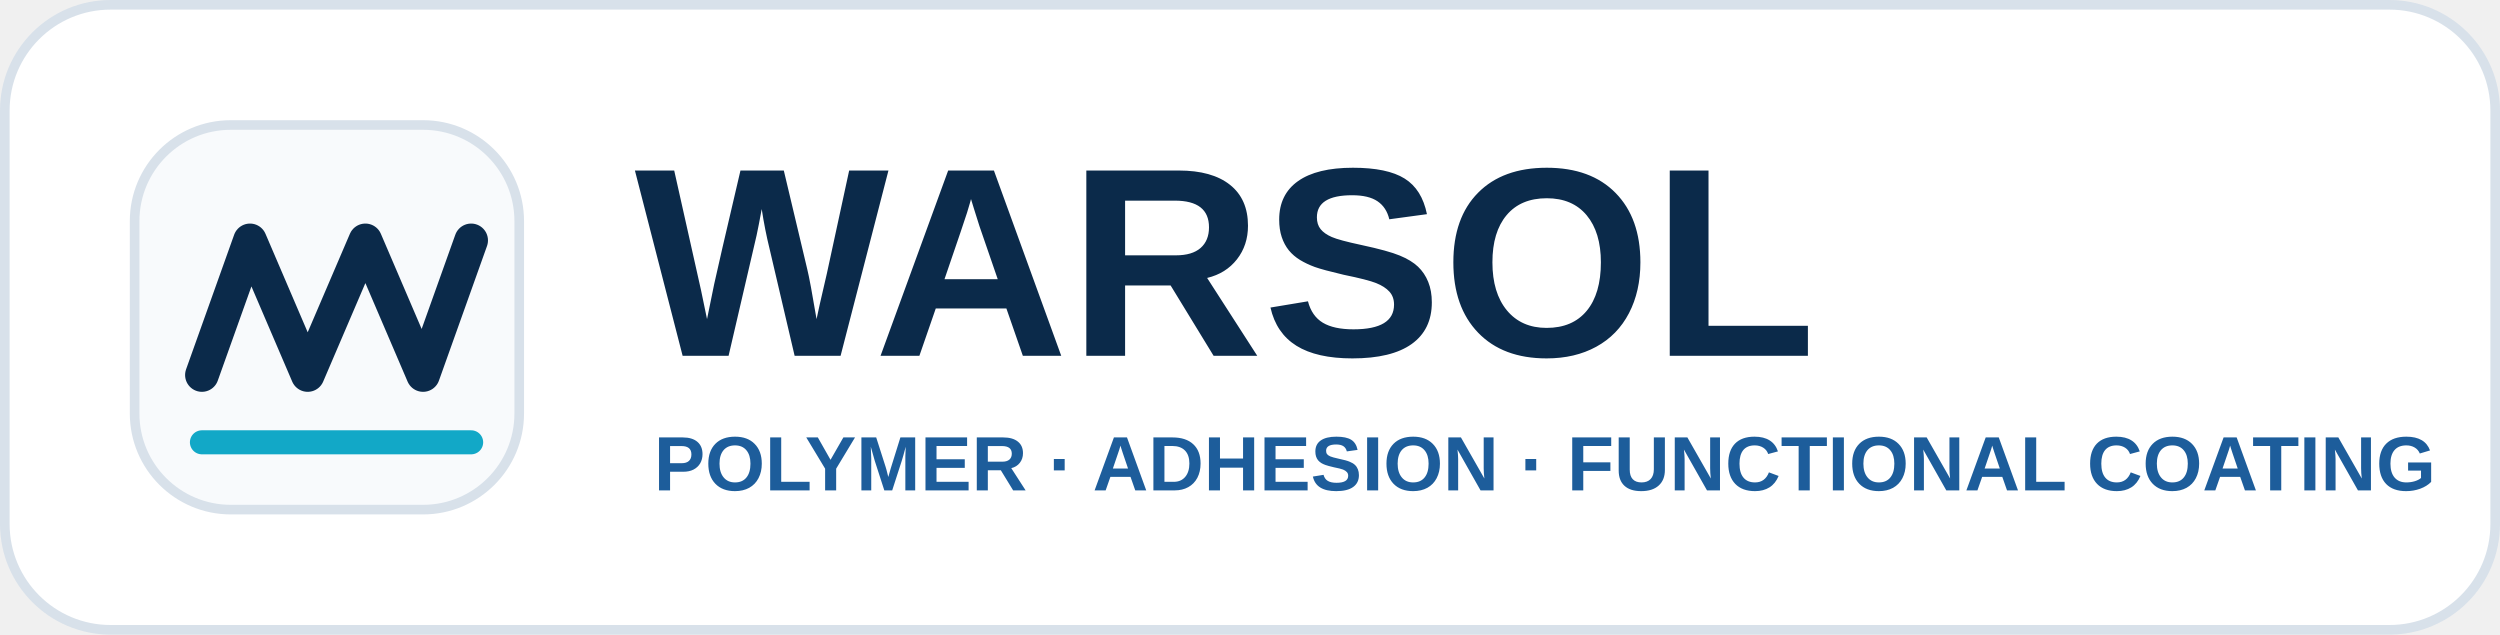
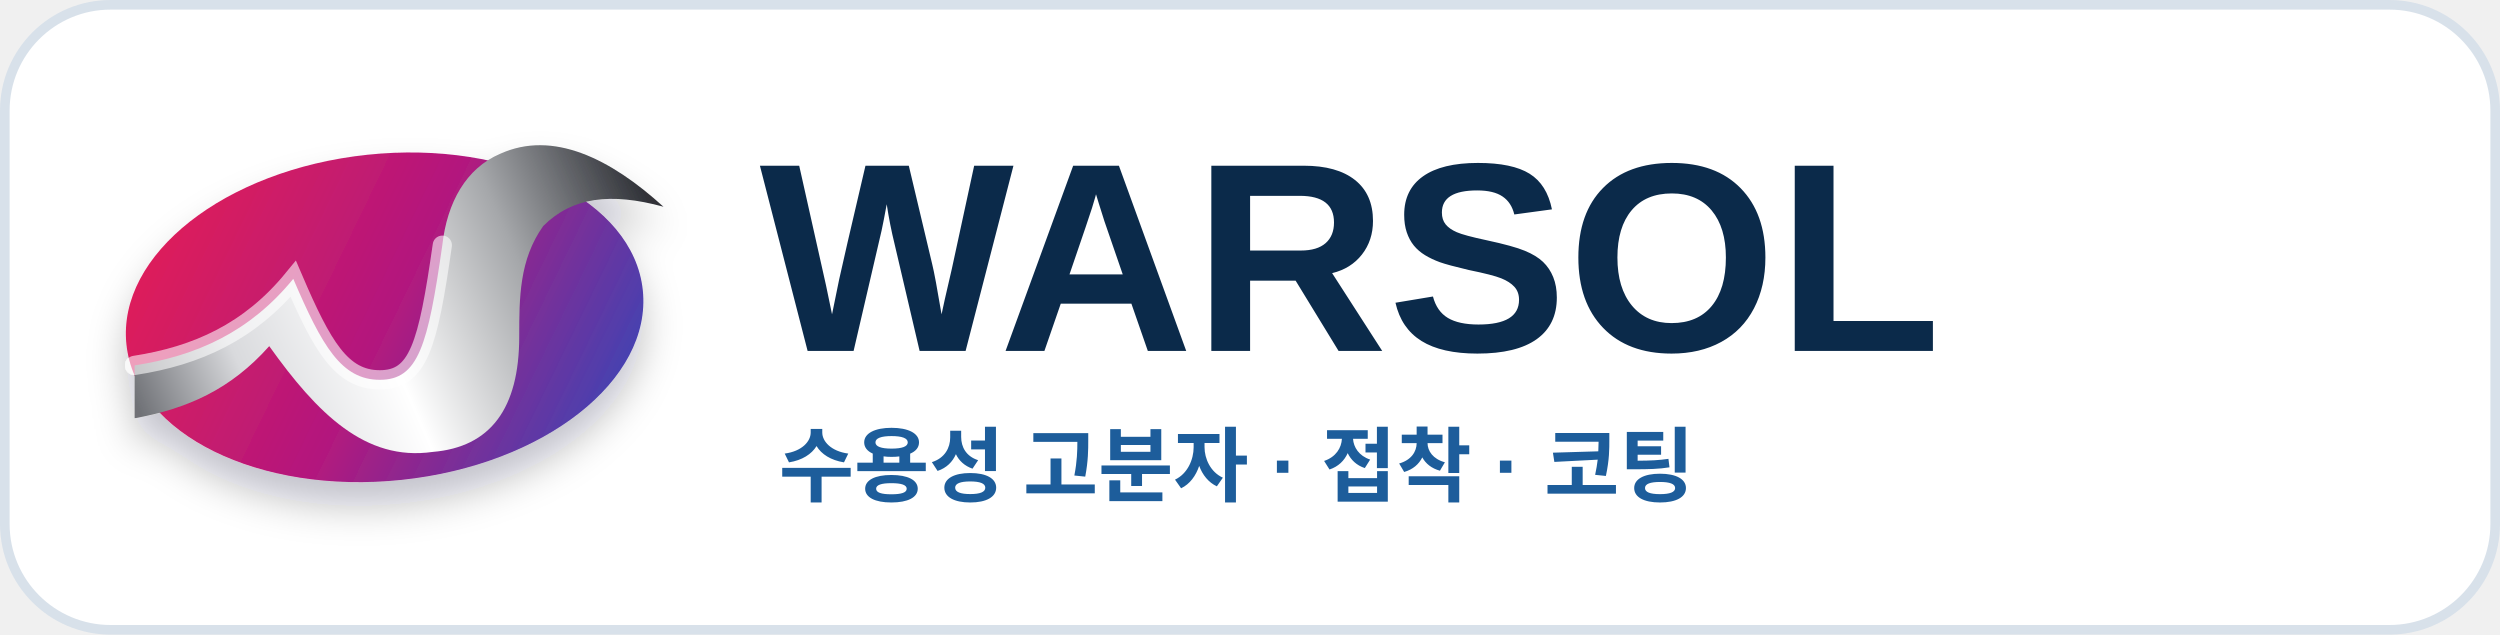
<svg xmlns="http://www.w3.org/2000/svg" width="520" height="132" viewBox="0 0 520 132" fill="none" role="img" aria-labelledby="title desc">
+   <defs>
+     <linearGradient id="oval" x1="30" y1="35" x2="128" y2="96" gradientUnits="userSpaceOnUse">
+       <stop offset="0" stop-color="#E51B54" />
+       <stop offset="0.52" stop-color="#B2197E" />
+       <stop offset="1" stop-color="#3847B7" />
+     </linearGradient>
+     <linearGradient id="metal" x1="30" y1="88" x2="135" y2="42" gradientUnits="userSpaceOnUse">
+       <stop offset="0" stop-color="#6F7176" />
+       <stop offset="0.2" stop-color="#D9DADD" />
+       <stop offset="0.46" stop-color="#FFFFFF" />
+       <stop offset="0.74" stop-color="#A5A7AA" />
+       <stop offset="1" stop-color="#303238" />
+     </linearGradient>
+     <filter id="shadow" x="-20%" y="-20%" width="140%" height="140%">
+       <feDropShadow dx="0" dy="5" stdDeviation="4" flood-color="#06152D" flood-opacity="0.24" />
+     </filter>
+   </defs>
  <rect x="1" y="1" width="518" height="130" rx="22" fill="#FFFFFF" stroke="#D8E1EA" stroke-width="2" />
-   <rect x="28" y="26" width="80" height="80" rx="20" fill="#F8FAFC" stroke="#D8E1EA" stroke-width="2" />
-   <path d="M42 78L52 50L64 78L76 50L88 78L98 50" stroke="#0B2A4A" stroke-width="7" stroke-linecap="round" stroke-linejoin="round" />
-   <path d="M42 92H98" stroke="#12A8C7" stroke-width="5" stroke-linecap="round" />
-   <text x="132" y="74" fill="#0B2A4A" font-family="Arial, Helvetica, sans-serif" font-size="56" font-weight="800">WARSOL</text>
-   <text x="136" y="102" fill="#1D5D9B" font-family="Arial, Helvetica, sans-serif" font-size="16" font-weight="700">POLYMER · ADHESION · FUNCTIONAL COATING</text>
+   <g filter="url(#shadow)">
+     <ellipse cx="80" cy="66" rx="54" ry="34" fill="url(#oval)" transform="rotate(-6 80 66)" />
+     <path d="M28 76c13-2 24-7 33-18 6 14 10 21 18 21s10-7 13-28c1-9 5-16 12-19 11-5 23 1 34 11-11-3-19-2-25 4-5 7-5 15-5 23 0 15-6 23-18 24-14 2-24-8-34-22-8 9-17 13-28 15Z" fill="url(#metal)" />
+     <path d="M28 76c13-2 24-7 33-18 6 14 10 21 18 21s10-7 13-28" stroke="#FFFFFF" stroke-opacity="0.58" stroke-width="4" stroke-linecap="round" />
+   </g>
+   <text x="158" y="73" fill="#0B2A4A" font-family="Arial, Helvetica, sans-serif" font-size="56" font-weight="800">WARSOL</text>
+   <text x="162" y="103" fill="#1D5D9B" font-family="Arial, Helvetica, sans-serif" font-size="17" font-weight="700">수용성 고분자 · 접착 · 코팅</text>
</svg>
